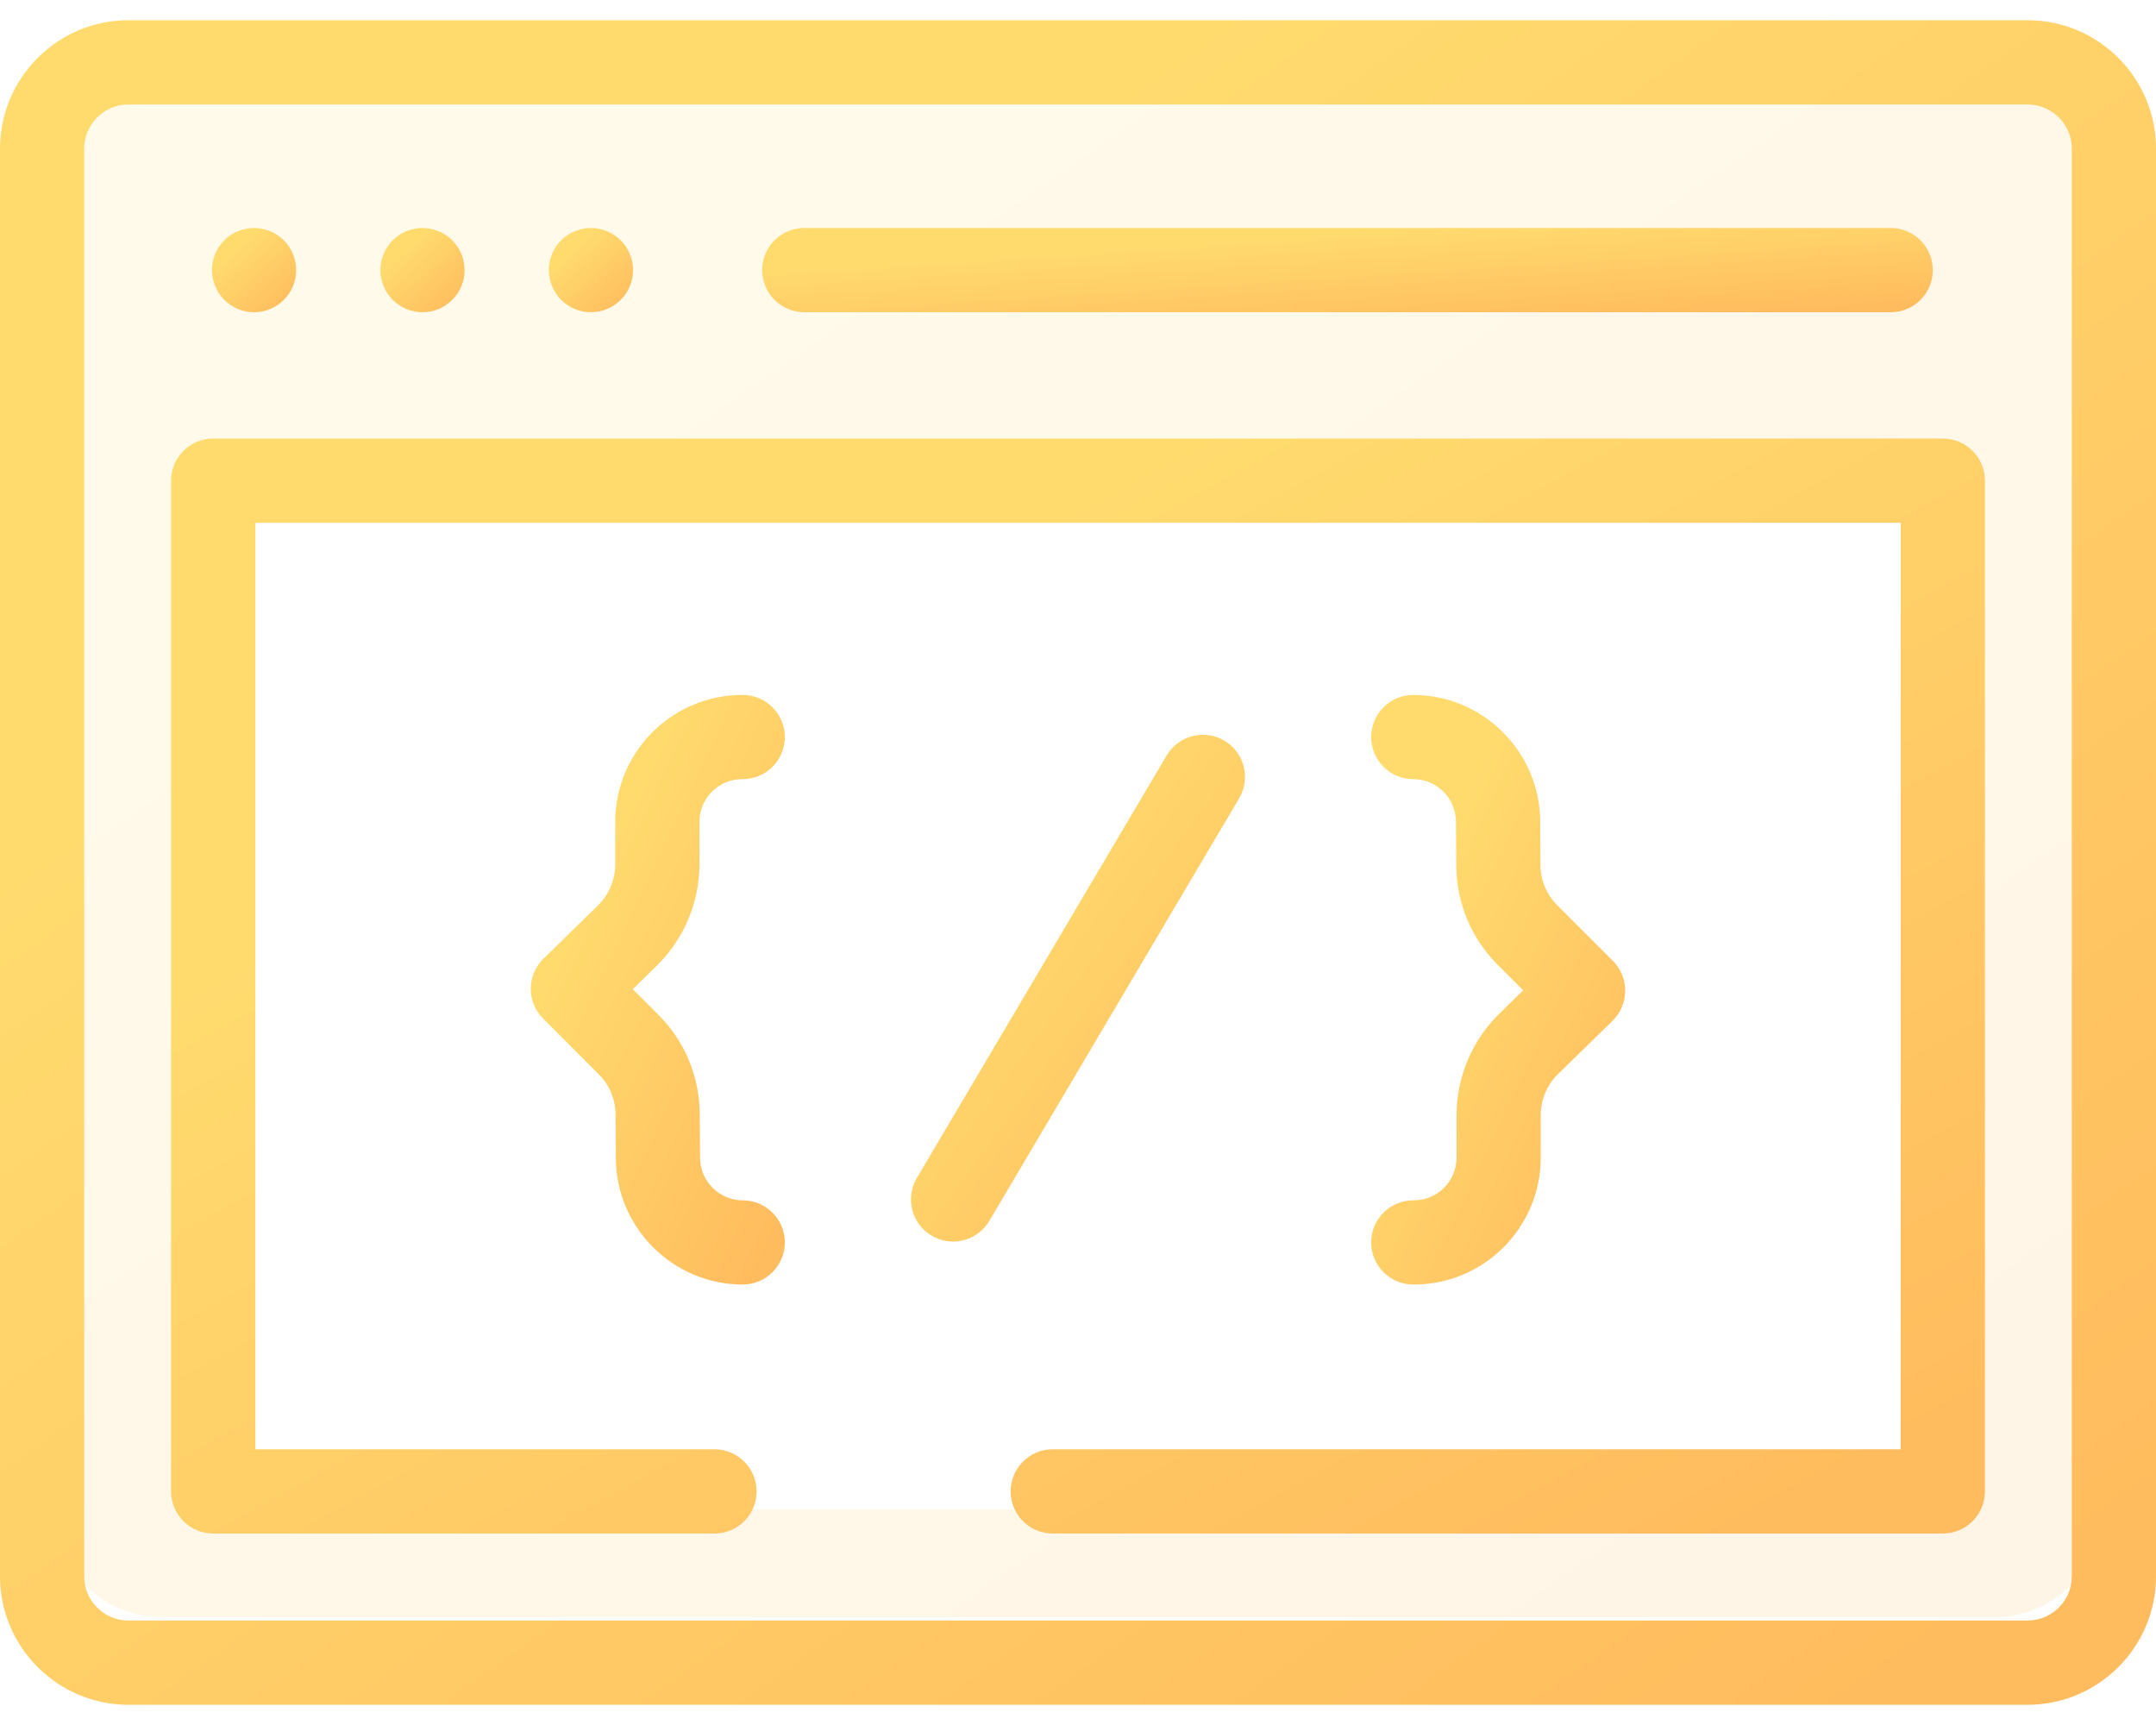
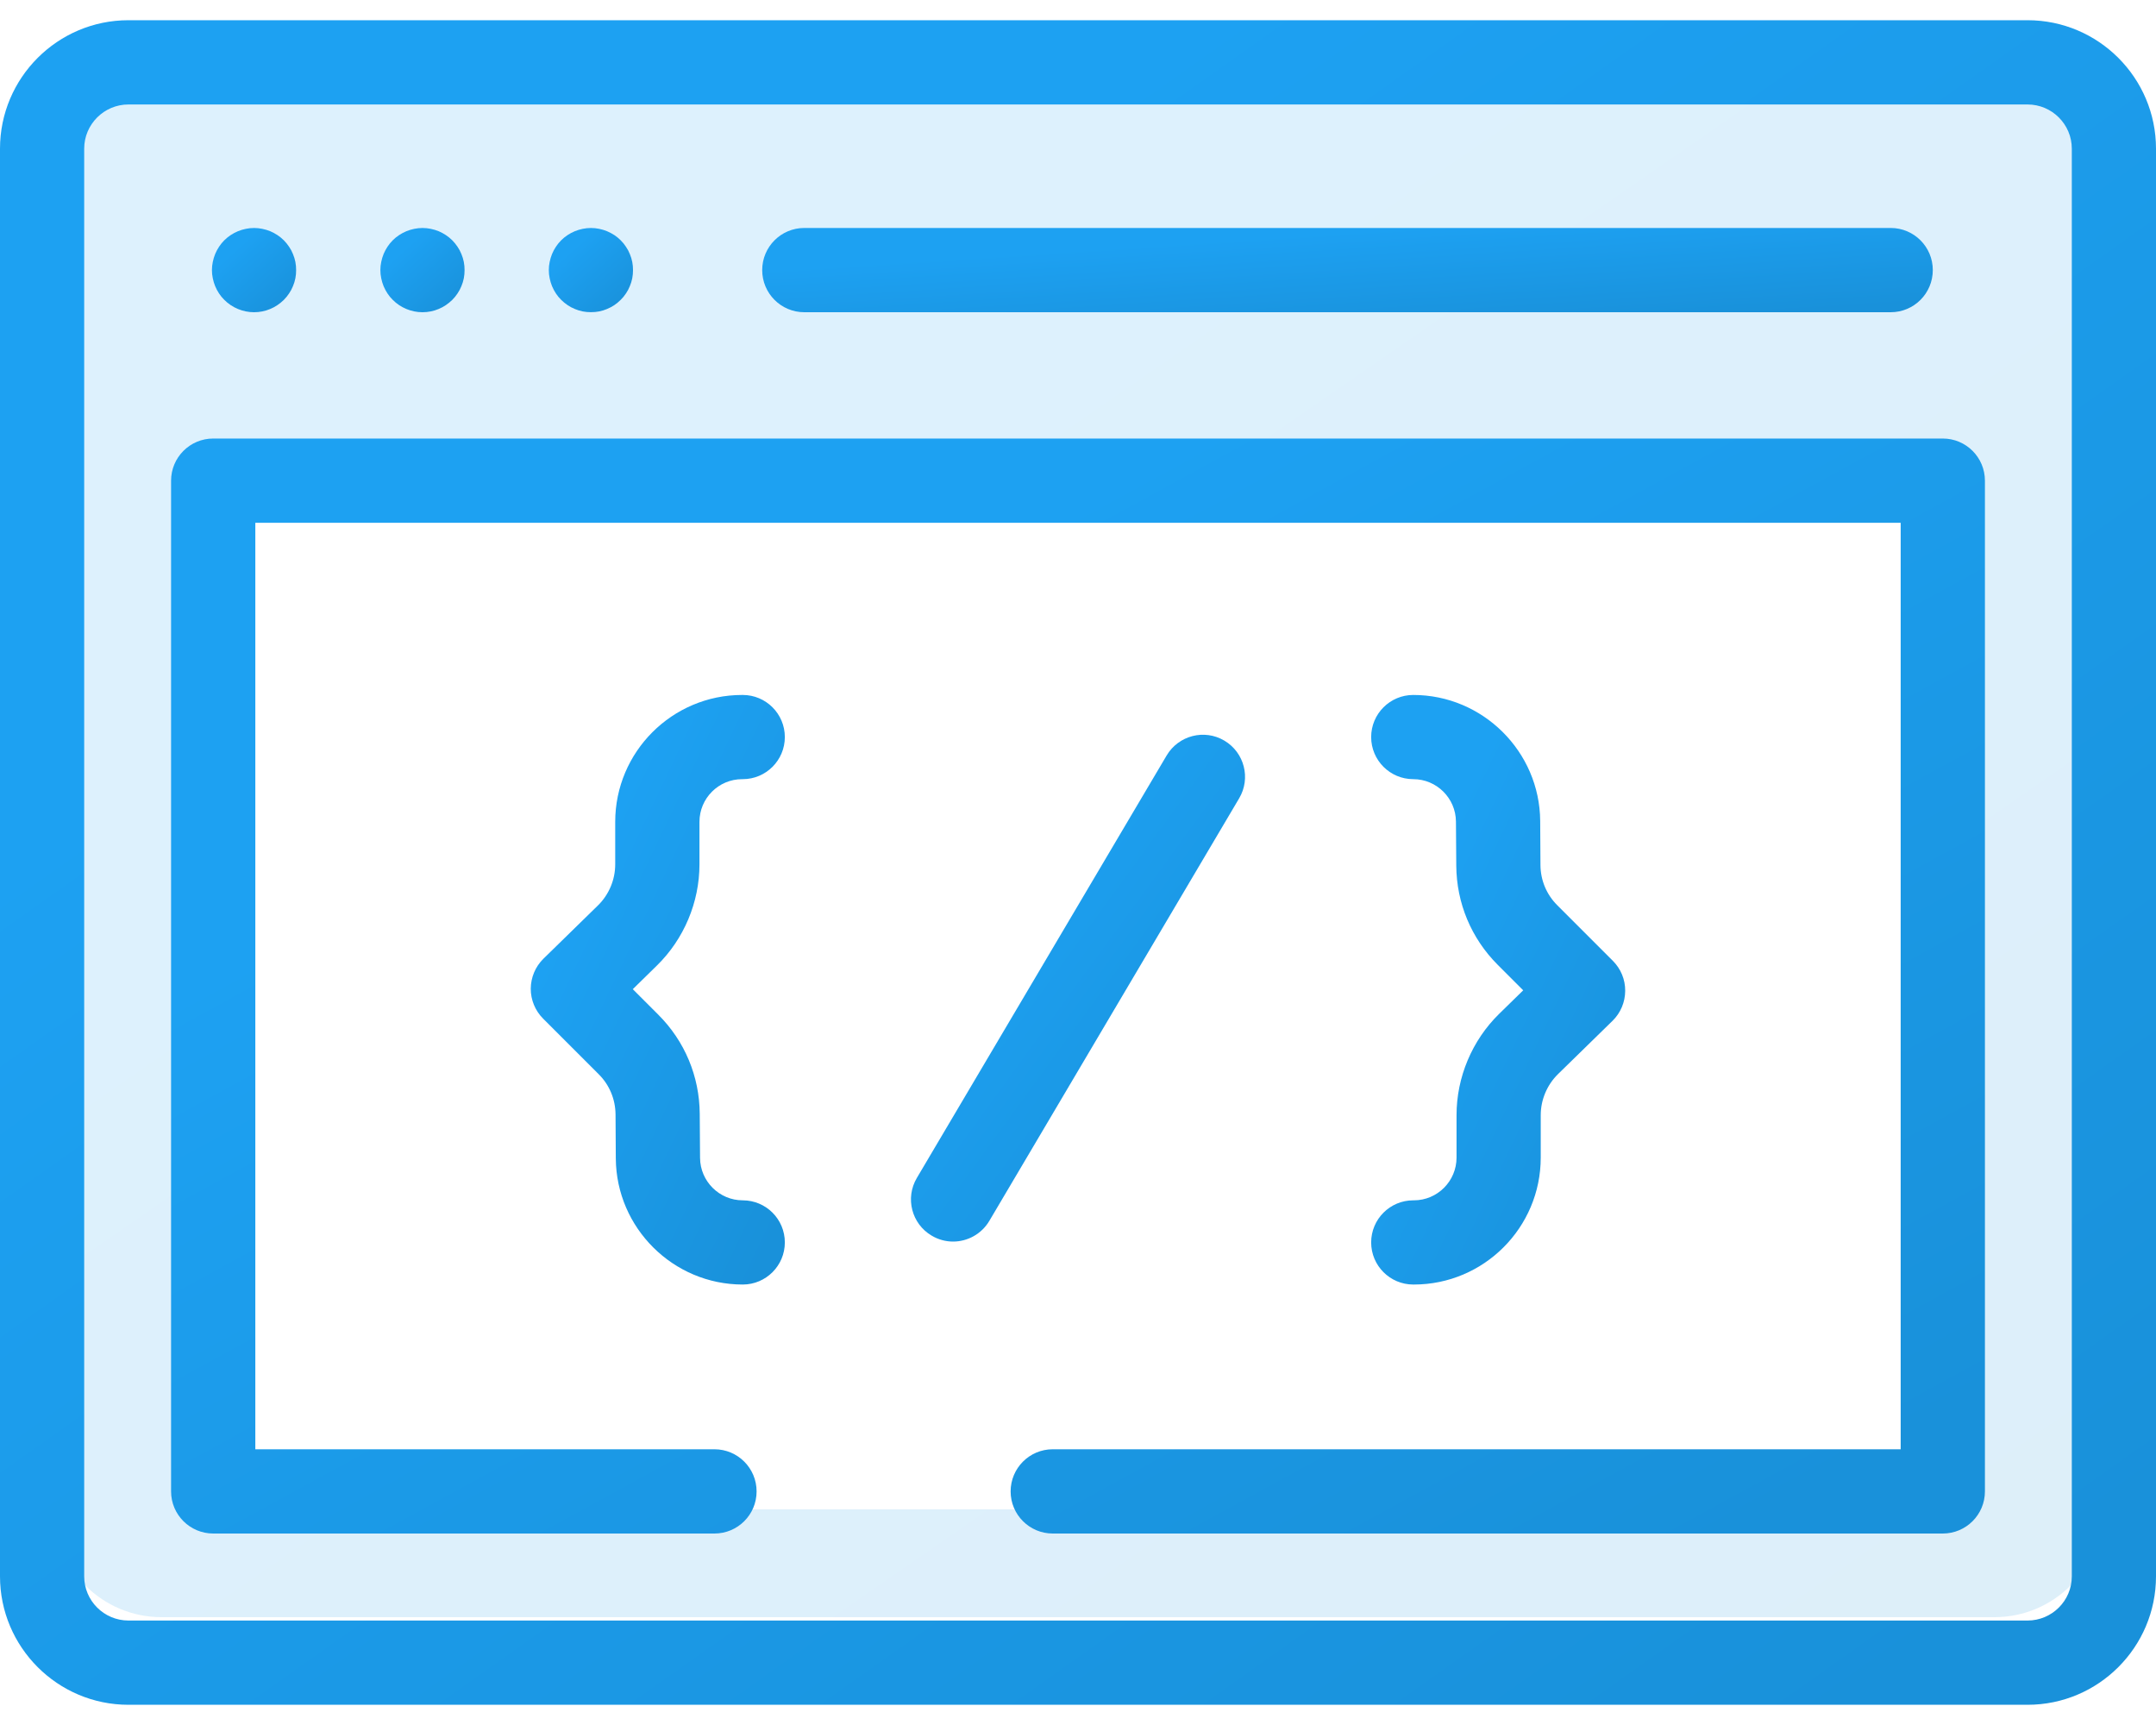
<svg xmlns="http://www.w3.org/2000/svg" width="40" height="32" viewBox="0 0 40 32" fill="none">
  <path opacity="0.15" fill-rule="evenodd" clip-rule="evenodd" d="M3 1C1.895 1 1 1.895 1 3V28C1 29.105 1.895 30 3 30H37C38.105 30 39 29.105 39 28V3C39 1.895 38.105 1 37 1H3ZM36 9H4V28H36V9Z" fill="url(#paint0_linear)" />
  <path d="M37.617 0.375H2.383C1.069 0.375 0 1.444 0 2.758V29.242C0 30.556 1.069 31.625 2.383 31.625H37.617C38.931 31.625 40 30.556 40 29.242V2.758C40 1.444 38.931 0.375 37.617 0.375ZM38.438 29.242C38.438 29.695 38.069 30.062 37.617 30.062H2.383C1.931 30.062 1.562 29.695 1.562 29.242V2.758C1.562 2.306 1.931 1.938 2.383 1.938H37.617C38.069 1.938 38.438 2.306 38.438 2.758V29.242Z" fill="url(#paint1_linear)" />
  <path d="M14.922 5.792H35.078C35.51 5.792 35.859 5.442 35.859 5.01C35.859 4.579 35.51 4.229 35.078 4.229H14.922C14.49 4.229 14.141 4.579 14.141 5.01C14.141 5.442 14.49 5.792 14.922 5.792Z" fill="url(#paint2_linear)" />
  <path d="M3.992 5.309C4.012 5.356 4.036 5.402 4.064 5.444C4.092 5.487 4.125 5.527 4.161 5.562C4.306 5.709 4.508 5.792 4.713 5.792C4.765 5.792 4.816 5.787 4.866 5.777C4.916 5.767 4.966 5.752 5.013 5.732C5.06 5.713 5.105 5.688 5.147 5.66C5.19 5.631 5.23 5.598 5.266 5.563C5.302 5.527 5.334 5.487 5.363 5.444C5.392 5.402 5.416 5.356 5.435 5.309C5.455 5.262 5.47 5.213 5.48 5.163C5.49 5.113 5.494 5.061 5.494 5.01C5.494 4.959 5.49 4.908 5.48 4.858C5.47 4.808 5.455 4.759 5.435 4.712C5.416 4.664 5.392 4.619 5.363 4.577C5.334 4.534 5.302 4.494 5.266 4.458C5.23 4.422 5.19 4.389 5.147 4.361C5.105 4.333 5.06 4.309 5.013 4.289C4.966 4.27 4.916 4.255 4.866 4.245C4.766 4.224 4.662 4.224 4.561 4.245C4.511 4.255 4.462 4.27 4.415 4.289C4.367 4.309 4.322 4.333 4.28 4.361C4.237 4.389 4.197 4.422 4.161 4.458C4.125 4.494 4.092 4.534 4.064 4.577C4.036 4.619 4.012 4.664 3.992 4.712C3.973 4.759 3.958 4.808 3.948 4.858C3.937 4.908 3.932 4.959 3.932 5.01C3.932 5.061 3.937 5.113 3.948 5.163C3.958 5.213 3.973 5.262 3.992 5.309Z" fill="url(#paint3_linear)" />
  <path d="M7.117 5.309C7.137 5.356 7.161 5.402 7.189 5.444C7.217 5.487 7.25 5.527 7.286 5.562C7.431 5.709 7.633 5.792 7.838 5.792C7.89 5.792 7.941 5.787 7.991 5.777C8.041 5.767 8.091 5.752 8.138 5.732C8.185 5.713 8.23 5.688 8.272 5.66C8.315 5.631 8.355 5.598 8.391 5.563C8.427 5.527 8.459 5.487 8.488 5.444C8.517 5.402 8.541 5.356 8.56 5.309C8.58 5.262 8.595 5.213 8.605 5.163C8.615 5.113 8.619 5.061 8.619 5.01C8.619 4.959 8.615 4.908 8.605 4.858C8.595 4.808 8.58 4.759 8.56 4.712C8.541 4.664 8.517 4.619 8.488 4.577C8.459 4.534 8.427 4.494 8.391 4.458C8.355 4.422 8.315 4.389 8.272 4.361C8.23 4.333 8.185 4.309 8.138 4.289C8.091 4.27 8.041 4.255 7.991 4.245C7.891 4.224 7.787 4.224 7.686 4.245C7.636 4.255 7.587 4.27 7.54 4.289C7.492 4.309 7.447 4.333 7.405 4.361C7.362 4.389 7.322 4.422 7.286 4.458C7.25 4.494 7.217 4.534 7.189 4.577C7.161 4.619 7.137 4.664 7.117 4.712C7.098 4.759 7.083 4.808 7.073 4.858C7.062 4.908 7.057 4.959 7.057 5.01C7.057 5.061 7.062 5.113 7.073 5.163C7.083 5.213 7.098 5.262 7.117 5.309Z" fill="url(#paint4_linear)" />
  <path d="M10.242 5.309C10.262 5.356 10.286 5.402 10.314 5.444C10.342 5.487 10.375 5.527 10.411 5.562C10.447 5.598 10.487 5.631 10.53 5.66C10.572 5.688 10.617 5.713 10.665 5.732C10.712 5.752 10.761 5.767 10.811 5.777C10.861 5.787 10.912 5.791 10.963 5.791C11.015 5.791 11.066 5.787 11.116 5.777C11.166 5.767 11.216 5.752 11.262 5.732C11.309 5.713 11.355 5.688 11.398 5.66C11.44 5.631 11.48 5.598 11.516 5.562C11.552 5.527 11.585 5.487 11.613 5.444C11.642 5.402 11.666 5.356 11.685 5.309C11.705 5.262 11.72 5.213 11.73 5.163C11.74 5.113 11.744 5.061 11.744 5.01C11.744 4.959 11.74 4.908 11.73 4.858C11.72 4.808 11.705 4.759 11.685 4.712C11.666 4.664 11.642 4.619 11.613 4.577C11.585 4.534 11.552 4.494 11.516 4.458C11.48 4.422 11.44 4.389 11.398 4.361C11.355 4.333 11.309 4.309 11.262 4.289C11.216 4.27 11.166 4.255 11.116 4.245C11.016 4.224 10.912 4.224 10.811 4.245C10.761 4.255 10.712 4.27 10.665 4.289C10.617 4.309 10.572 4.333 10.53 4.361C10.487 4.389 10.447 4.422 10.411 4.458C10.375 4.494 10.342 4.534 10.314 4.577C10.286 4.619 10.262 4.664 10.242 4.712C10.223 4.759 10.208 4.808 10.198 4.858C10.187 4.908 10.182 4.959 10.182 5.01C10.182 5.061 10.187 5.113 10.198 5.163C10.208 5.213 10.223 5.262 10.242 5.309Z" fill="url(#paint5_linear)" />
  <path d="M22.715 13.739C22.344 13.519 21.865 13.643 21.645 14.014L17.01 21.852C16.79 22.224 16.913 22.703 17.285 22.922C17.409 22.996 17.546 23.032 17.682 23.032C17.949 23.032 18.209 22.894 18.355 22.648L22.99 14.809C23.21 14.438 23.087 13.959 22.715 13.739Z" fill="url(#paint6_linear)" />
  <path d="M12.977 16.035V15.246C12.977 14.809 13.332 14.454 13.769 14.454H13.78C14.211 14.454 14.561 14.104 14.561 13.673C14.561 13.242 14.211 12.892 13.78 12.892H13.769C12.471 12.892 11.414 13.948 11.414 15.246V16.035C11.414 16.319 11.298 16.596 11.095 16.795L10.082 17.785C9.933 17.931 9.849 18.131 9.847 18.34C9.846 18.548 9.929 18.749 10.076 18.896L11.108 19.928C11.307 20.126 11.417 20.391 11.42 20.672L11.425 21.491C11.434 22.78 12.49 23.829 13.78 23.829C14.211 23.829 14.561 23.479 14.561 23.048C14.561 22.616 14.211 22.267 13.78 22.267C13.346 22.267 12.991 21.914 12.988 21.48L12.982 20.661C12.977 19.966 12.704 19.313 12.213 18.823L11.74 18.35L12.187 17.912C12.689 17.421 12.977 16.737 12.977 16.035Z" fill="url(#paint7_linear)" />
  <path d="M27.023 20.686V21.474C27.023 21.911 26.668 22.267 26.231 22.267H26.22C25.789 22.267 25.439 22.616 25.439 23.048C25.439 23.479 25.789 23.829 26.22 23.829H26.231C27.529 23.829 28.585 22.773 28.585 21.474V20.686C28.585 20.402 28.702 20.125 28.905 19.926L29.918 18.936C30.067 18.79 30.151 18.59 30.152 18.381C30.154 18.172 30.071 17.972 29.923 17.824L28.892 16.793C28.693 16.595 28.582 16.33 28.58 16.049L28.575 15.23C28.566 13.941 27.509 12.892 26.22 12.892C25.789 12.892 25.439 13.242 25.439 13.673C25.439 14.104 25.789 14.454 26.22 14.454C26.654 14.454 27.009 14.807 27.012 15.241L27.018 16.059C27.023 16.754 27.296 17.407 27.787 17.898L28.26 18.371L27.812 18.809C27.311 19.3 27.023 19.984 27.023 20.686Z" fill="url(#paint8_linear)" />
  <path d="M36.044 8.135H3.956C3.524 8.135 3.174 8.485 3.174 8.917V27.667C3.174 28.098 3.524 28.448 3.956 28.448H13.255C13.687 28.448 14.037 28.098 14.037 27.667C14.037 27.235 13.687 26.885 13.255 26.885H4.737V9.698H35.263V26.885H19.531C19.1 26.885 18.75 27.235 18.75 27.667C18.75 28.098 19.1 28.448 19.531 28.448H36.044C36.476 28.448 36.826 28.098 36.826 27.667V8.917C36.826 8.485 36.476 8.135 36.044 8.135Z" fill="url(#paint9_linear)" />
  <defs>
    <linearGradient id="paint0_linear" x1="3.153" y1="1" x2="26.689" y2="35.054" gradientUnits="userSpaceOnUse">
-       <stop offset="0.259" stop-color="#FFDB6E" />
-       <stop offset="1" stop-color="#FFBC5E" />
+       <stop offset="0.259" stop-color="#1DA1F2" />
+       <stop offset="1" stop-color="#1991DA" />
    </linearGradient>
    <linearGradient id="paint1_linear" x1="2.267" y1="0.375" x2="27.833" y2="36.511" gradientUnits="userSpaceOnUse">
-       <stop offset="0.259" stop-color="#FFDB6E" />
-       <stop offset="1" stop-color="#FFBC5E" />
+       <stop offset="0.259" stop-color="#1DA1F2" />
+       <stop offset="1" stop-color="#1991DA" />
    </linearGradient>
    <linearGradient id="paint2_linear" x1="15.371" y1="4.229" x2="15.547" y2="6.929" gradientUnits="userSpaceOnUse">
-       <stop offset="0.259" stop-color="#FFDB6E" />
-       <stop offset="1" stop-color="#FFBC5E" />
+       <stop offset="0.259" stop-color="#1DA1F2" />
+       <stop offset="1" stop-color="#1991DA" />
    </linearGradient>
    <linearGradient id="paint3_linear" x1="4.02" y1="4.229" x2="5.369" y2="5.719" gradientUnits="userSpaceOnUse">
-       <stop offset="0.259" stop-color="#FFDB6E" />
-       <stop offset="1" stop-color="#FFBC5E" />
+       <stop offset="0.259" stop-color="#1DA1F2" />
+       <stop offset="1" stop-color="#1991DA" />
    </linearGradient>
    <linearGradient id="paint4_linear" x1="7.145" y1="4.229" x2="8.494" y2="5.719" gradientUnits="userSpaceOnUse">
-       <stop offset="0.259" stop-color="#FFDB6E" />
-       <stop offset="1" stop-color="#FFBC5E" />
+       <stop offset="0.259" stop-color="#1DA1F2" />
+       <stop offset="1" stop-color="#1991DA" />
    </linearGradient>
    <linearGradient id="paint5_linear" x1="10.27" y1="4.229" x2="11.619" y2="5.719" gradientUnits="userSpaceOnUse">
-       <stop offset="0.259" stop-color="#FFDB6E" />
-       <stop offset="1" stop-color="#FFBC5E" />
+       <stop offset="0.259" stop-color="#1DA1F2" />
+       <stop offset="1" stop-color="#1991DA" />
    </linearGradient>
    <linearGradient id="paint6_linear" x1="17.252" y1="13.63" x2="25.014" y2="19.281" gradientUnits="userSpaceOnUse">
-       <stop offset="0.259" stop-color="#FFDB6E" />
-       <stop offset="1" stop-color="#FFBC5E" />
+       <stop offset="0.259" stop-color="#1DA1F2" />
+       <stop offset="1" stop-color="#1991DA" />
    </linearGradient>
    <linearGradient id="paint7_linear" x1="10.114" y1="12.892" x2="17.479" y2="16.396" gradientUnits="userSpaceOnUse">
-       <stop offset="0.259" stop-color="#FFDB6E" />
-       <stop offset="1" stop-color="#FFBC5E" />
+       <stop offset="0.259" stop-color="#1DA1F2" />
+       <stop offset="1" stop-color="#1991DA" />
    </linearGradient>
    <linearGradient id="paint8_linear" x1="25.706" y1="12.892" x2="33.07" y2="16.396" gradientUnits="userSpaceOnUse">
-       <stop offset="0.259" stop-color="#FFDB6E" />
-       <stop offset="1" stop-color="#FFBC5E" />
+       <stop offset="0.259" stop-color="#1DA1F2" />
+       <stop offset="1" stop-color="#1991DA" />
    </linearGradient>
    <linearGradient id="paint9_linear" x1="5.081" y1="8.135" x2="19.915" y2="35.272" gradientUnits="userSpaceOnUse">
-       <stop offset="0.259" stop-color="#FFDB6E" />
-       <stop offset="1" stop-color="#FFBC5E" />
+       <stop offset="0.259" stop-color="#1DA1F2" />
+       <stop offset="1" stop-color="#1991DA" />
    </linearGradient>
  </defs>
</svg>
